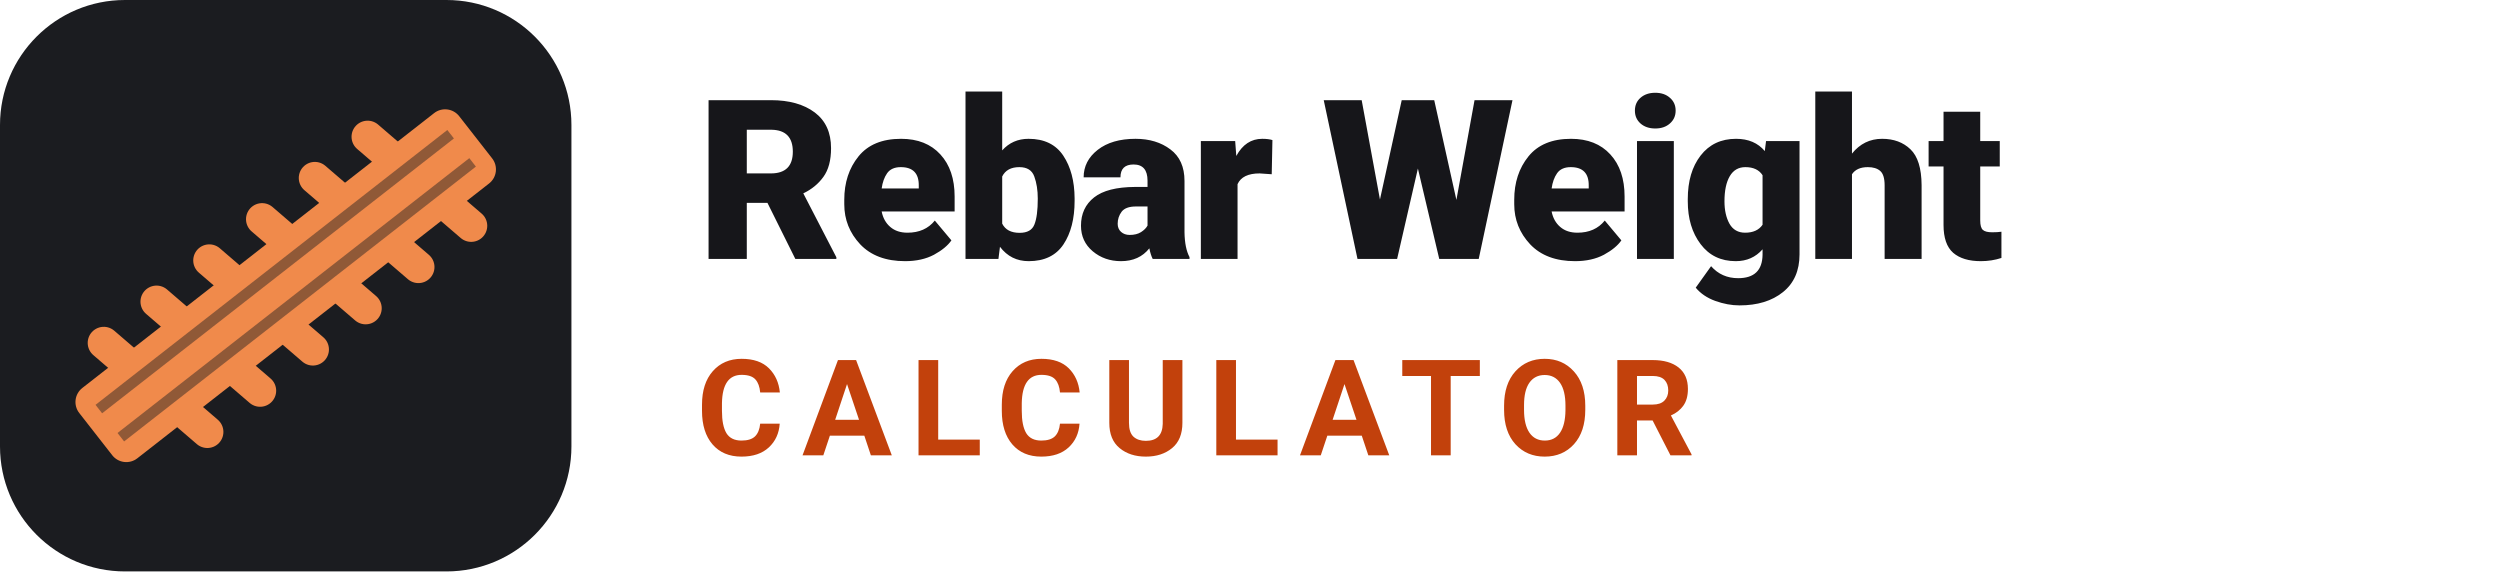
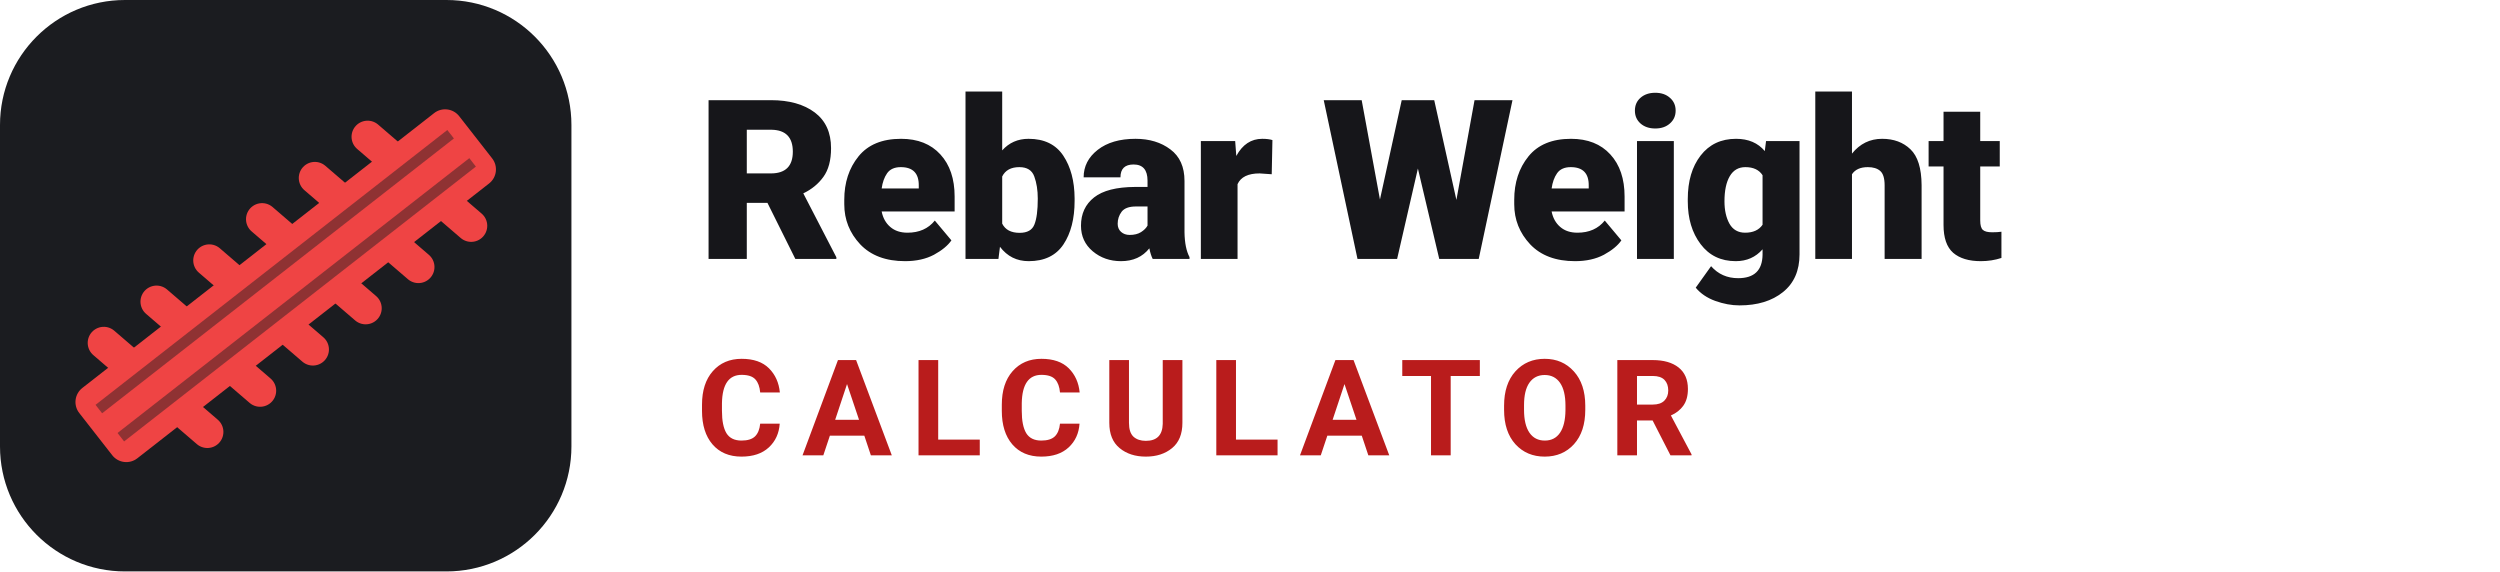
<svg xmlns="http://www.w3.org/2000/svg" viewBox="0 0 280 64" width="280" height="64" role="img" aria-label="Rebar Weight Calculator">
  <g>
    <rect width="64" height="64" rx="14" fill="#1b1c20" />
    <g transform="rotate(-38 32 32)">
-       <rect x="5" y="27" width="54" height="10" rx="2" fill="#f08a4b" />
-       <g stroke="#f08a4b" stroke-width="3.6" stroke-linecap="round">
+       <rect x="5" y="27" width="54" height="10" rx="2" fill="#ef4444" />
+       <g stroke="#ef4444" stroke-width="3.6" stroke-linecap="round">
        <path d="M12 24.5l3 15M19.5 24.5l3 15M27 24.5l3 15M34.5 24.5l3 15M42 24.5l3 15M49.5 24.5l3 15" />
      </g>
      <path d="M7 30h50M7 34h50" stroke="#1b1c20" stroke-width="1.2" opacity=".45" />
    </g>
  </g>
  <text x="78" y="29" font-family="ui-sans-serif,system-ui,-apple-system,Segoe UI,Roboto,Arial,sans-serif" font-size="25" font-weight="800" fill="#16161a" letter-spacing="-0.5">Rebar Weight</text>
-   <text x="78" y="51" font-family="ui-sans-serif,system-ui,-apple-system,Segoe UI,Roboto,Arial,sans-serif" font-size="15" font-weight="600" fill="#c2410c" letter-spacing="2">CALCULATOR</text>
+   <text x="78" y="51" font-family="ui-sans-serif,system-ui,-apple-system,Segoe UI,Roboto,Arial,sans-serif" font-size="15" font-weight="600" fill="#b91c1c" letter-spacing="2">CALCULATOR</text>
</svg>
